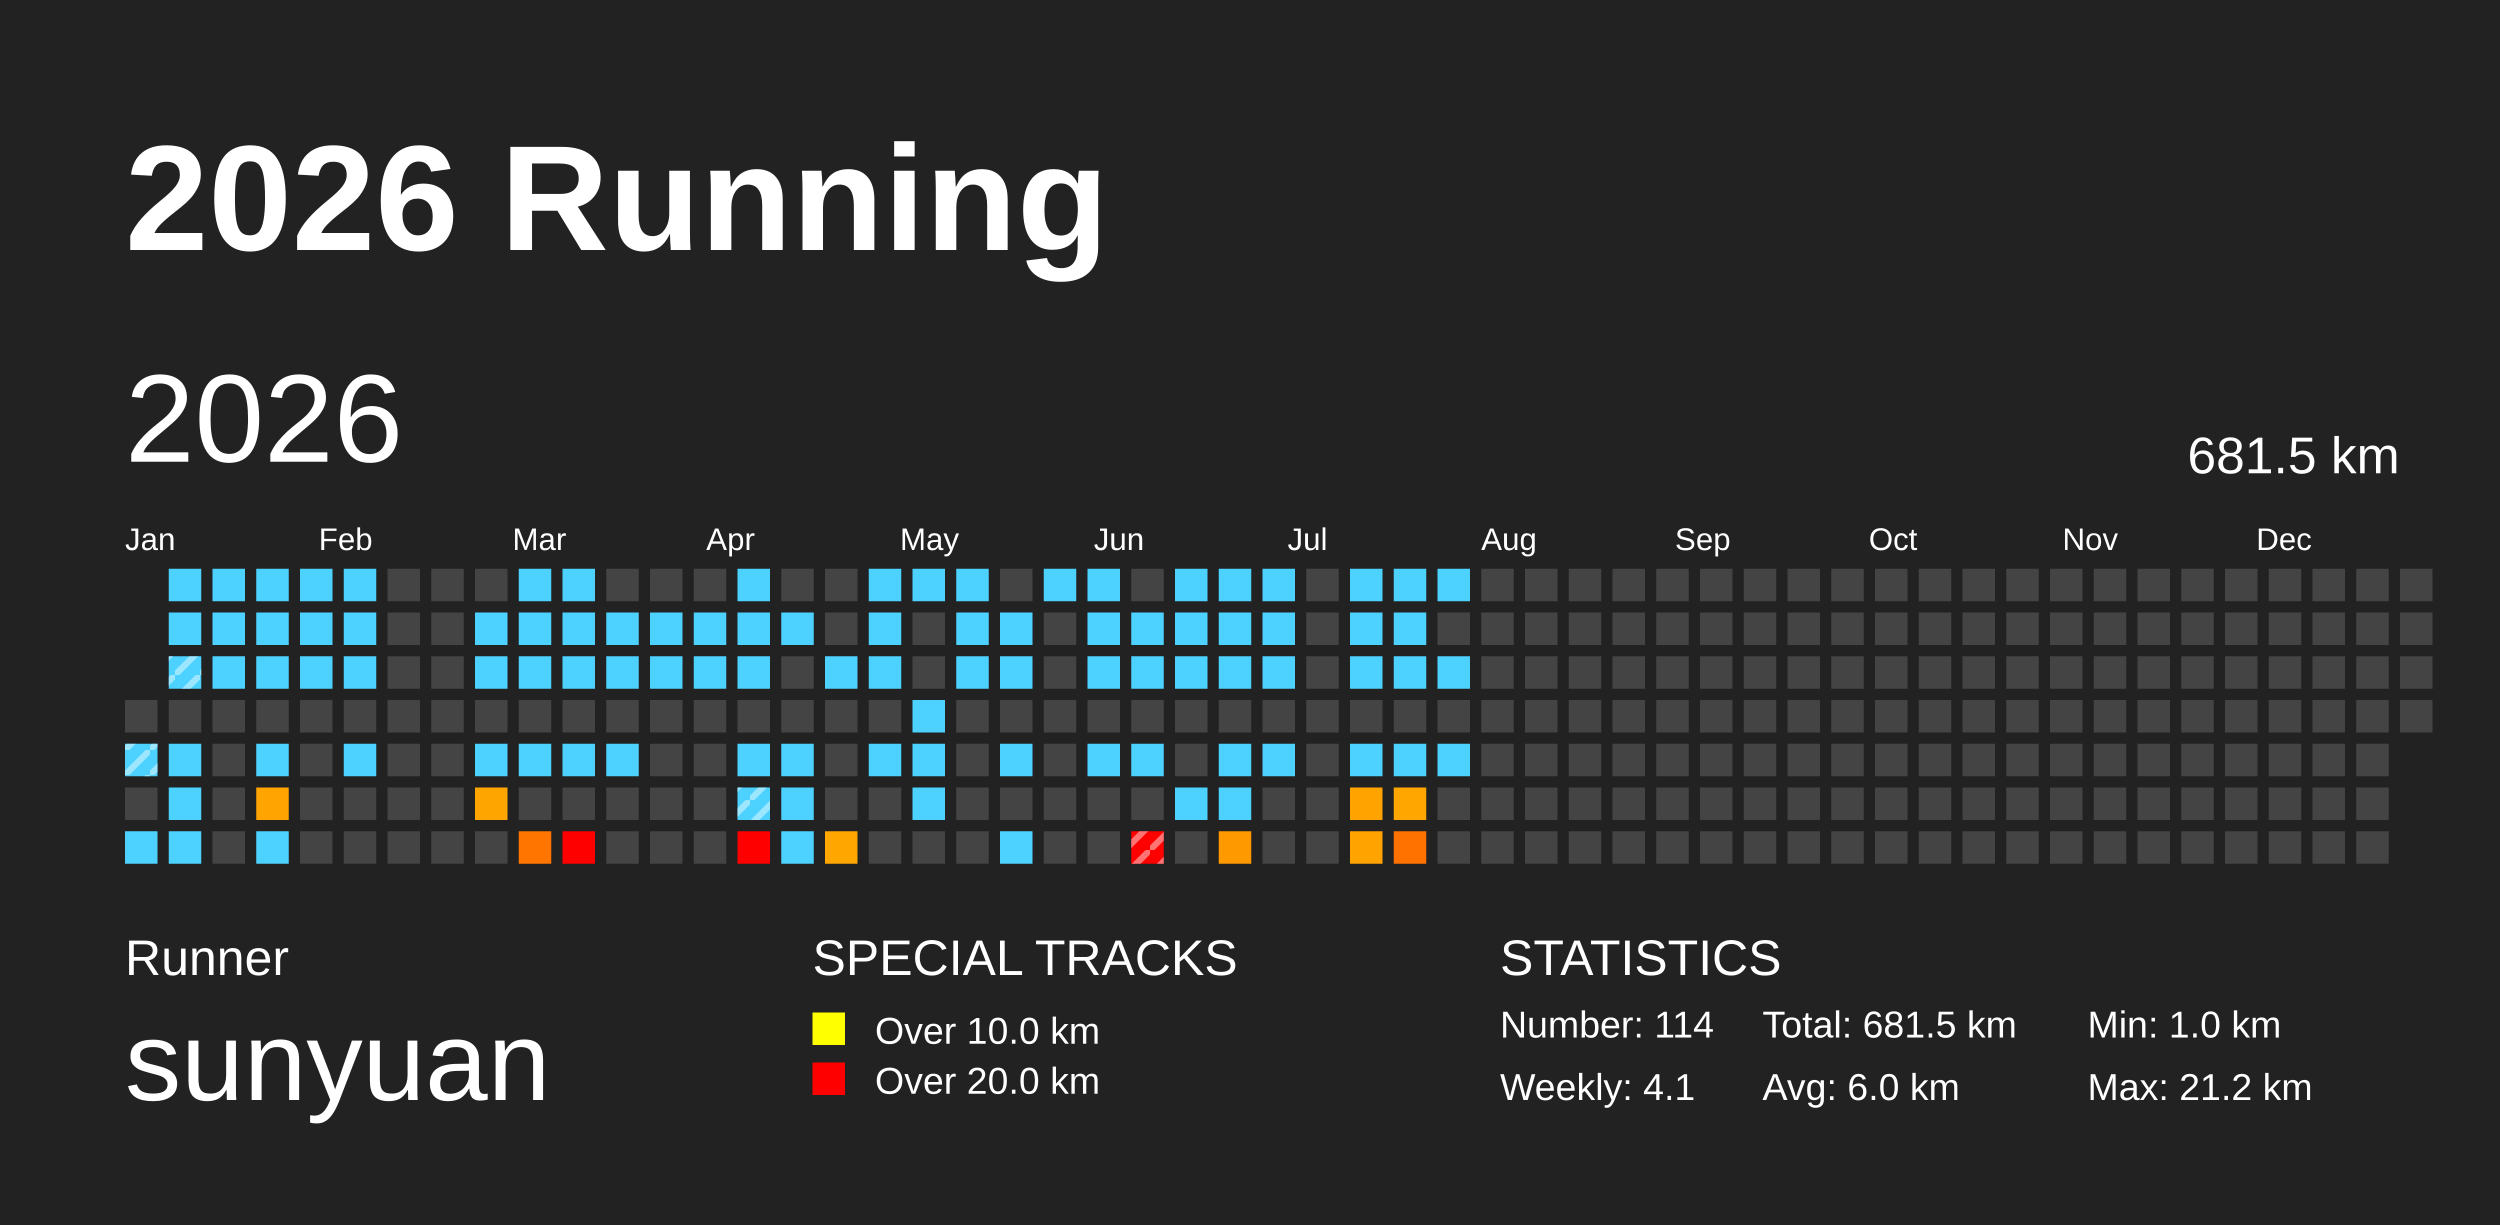
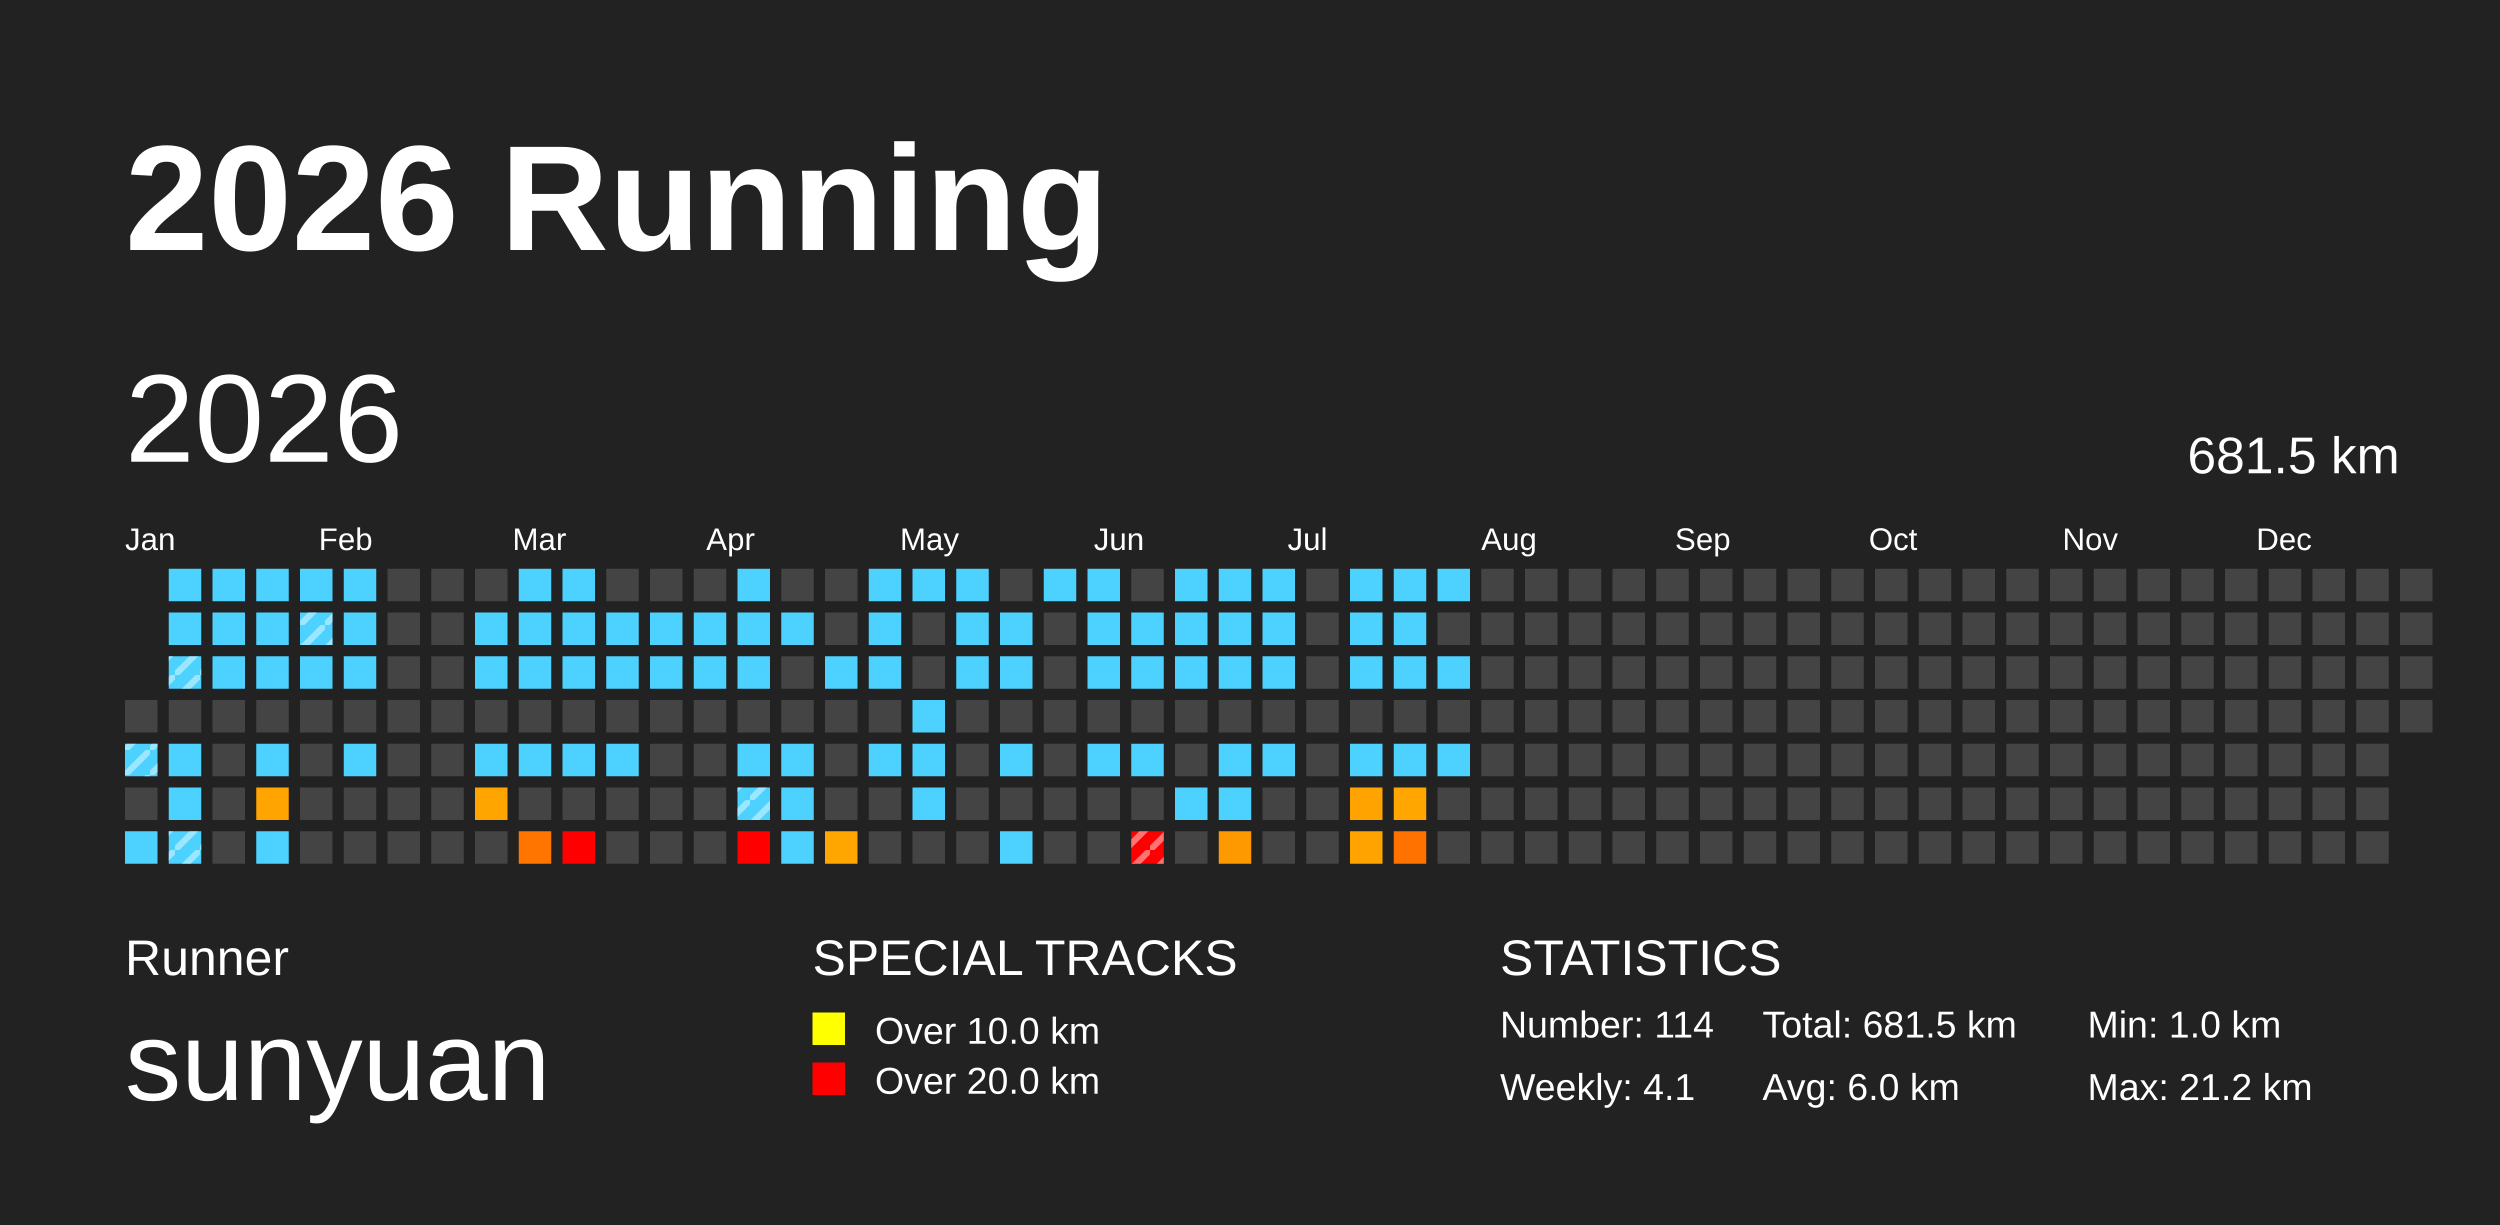
<svg xmlns="http://www.w3.org/2000/svg" baseProfile="full" height="98mm" version="1.1" viewBox="0,0,200,98" width="200mm">
  <defs>
    <pattern height="2" id="indoor-stripe" patternUnits="userSpaceOnUse" width="2">
      <line stroke="white" stroke-opacity="0.45" stroke-width="0.5" x1="0" x2="2" y1="2" y2="0" />
    </pattern>
  </defs>
  <rect fill="#222222" height="98" width="200" x="0" y="0" />
  <text fill="#FFFFFF" style="font-size:12px; font-family:Arial; font-weight:bold;" x="10" y="20">2026 Running</text>
  <text fill="#FFFFFF" style="font-size:4px; font-family:Arial" x="10" y="78">Runner</text>
  <text fill="#FFFFFF" style="font-size:9px; font-family:Arial" x="10" y="88">sunyuan</text>
  <text fill="#FFFFFF" style="font-size:4px; font-family:Arial" x="65" y="78">SPECIAL TRACKS</text>
  <rect fill="yellow" height="2.6" width="2.6" x="65" y="81" />
  <text fill="#FFFFFF" style="font-size:3px; font-family:Arial" x="70" y="83.5">Over 10.0 km</text>
  <rect fill="red" height="2.6" width="2.6" x="65" y="85" />
  <text fill="#FFFFFF" style="font-size:3px; font-family:Arial" x="70" y="87.5">Over 20.0 km</text>
  <text fill="#FFFFFF" style="font-size:4px; font-family:Arial" x="120" y="78">STATISTICS</text>
  <text fill="#FFFFFF" style="font-size:3px; font-family:Arial" x="120" y="83">Number: 114</text>
  <text fill="#FFFFFF" style="font-size:3px; font-family:Arial" x="120" y="88">Weekly: 4.1</text>
  <text fill="#FFFFFF" style="font-size:3px; font-family:Arial" x="141" y="83">Total: 681.5 km</text>
  <text fill="#FFFFFF" style="font-size:3px; font-family:Arial" x="141" y="88">Avg: 6.0 km</text>
  <text fill="#FFFFFF" style="font-size:3px; font-family:Arial" x="167" y="83">Min: 1.0 km</text>
  <text fill="#FFFFFF" style="font-size:3px; font-family:Arial" x="167" y="88">Max: 21.2 km</text>
  <text dominant-baseline="hanging" fill="#FFFFFF" style="font-size:10.0px; font-family:Arial;" x="10" y="30">2026</text>
  <text dominant-baseline="hanging" fill="#FFFFFF" style="font-size:4.125px; font-family:Arial;" x="175" y="35">681.5 km</text>
  <text fill="#FFFFFF" style="font-size:2.5px; font-family:Arial" x="10.0" y="44">Jan</text>
  <text fill="#FFFFFF" style="font-size:2.5px; font-family:Arial" x="25.5" y="44">Feb</text>
  <text fill="#FFFFFF" style="font-size:2.5px; font-family:Arial" x="41.0" y="44">Mar</text>
  <text fill="#FFFFFF" style="font-size:2.5px; font-family:Arial" x="56.5" y="44">Apr</text>
  <text fill="#FFFFFF" style="font-size:2.5px; font-family:Arial" x="72.0" y="44">May</text>
  <text fill="#FFFFFF" style="font-size:2.5px; font-family:Arial" x="87.5" y="44">Jun</text>
  <text fill="#FFFFFF" style="font-size:2.5px; font-family:Arial" x="103.0" y="44">Jul</text>
  <text fill="#FFFFFF" style="font-size:2.5px; font-family:Arial" x="118.5" y="44">Aug</text>
  <text fill="#FFFFFF" style="font-size:2.5px; font-family:Arial" x="134.0" y="44">Sep</text>
  <text fill="#FFFFFF" style="font-size:2.5px; font-family:Arial" x="149.5" y="44">Oct</text>
  <text fill="#FFFFFF" style="font-size:2.5px; font-family:Arial" x="165.0" y="44">Nov</text>
  <text fill="#FFFFFF" style="font-size:2.5px; font-family:Arial" x="180.5" y="44">Dec</text>
  <rect fill="#444444" height="2.6" width="2.6" x="10.0" y="56.0" />
  <rect fill="#4dd2ff" height="2.6" width="2.6" x="10.0" y="59.5" />
  <rect fill="url(#indoor-stripe)" height="2.6" style="pointer-events: none;" width="2.6" x="10.0" y="59.5" />
  <rect fill="#444444" height="2.6" width="2.6" x="10.0" y="63.0" />
  <rect fill="#4dd2ff" height="2.6" width="2.6" x="10.0" y="66.5" />
  <rect fill="#4dd2ff" height="2.6" width="2.6" x="13.5" y="45.5" />
  <rect fill="#4dd2ff" height="2.6" width="2.6" x="13.5" y="49.0" />
  <rect fill="#4dd2ff" height="2.6" width="2.6" x="13.5" y="52.5" />
  <rect fill="url(#indoor-stripe)" height="2.6" style="pointer-events: none;" width="2.6" x="13.5" y="52.5" />
  <rect fill="#444444" height="2.6" width="2.6" x="13.5" y="56.0" />
  <rect fill="#4dd2ff" height="2.6" width="2.6" x="13.5" y="59.5" />
  <rect fill="#4dd2ff" height="2.6" width="2.6" x="13.5" y="63.0" />
  <rect fill="#4dd2ff" height="2.6" width="2.6" x="13.5" y="66.5" />
+   <rect fill="url(#indoor-stripe)" height="2.6" style="pointer-events: none;" width="2.6" x="13.5" y="66.5" />
  <rect fill="#4dd2ff" height="2.6" width="2.6" x="17.0" y="45.5" />
  <rect fill="#4dd2ff" height="2.6" width="2.6" x="17.0" y="49.0" />
  <rect fill="#4dd2ff" height="2.6" width="2.6" x="17.0" y="52.5" />
  <rect fill="#444444" height="2.6" width="2.6" x="17.0" y="56.0" />
  <rect fill="#444444" height="2.6" width="2.6" x="17.0" y="59.5" />
  <rect fill="#444444" height="2.6" width="2.6" x="17.0" y="63.0" />
  <rect fill="#444444" height="2.6" width="2.6" x="17.0" y="66.5" />
  <rect fill="#4dd2ff" height="2.6" width="2.6" x="20.5" y="45.5" />
  <rect fill="#4dd2ff" height="2.6" width="2.6" x="20.5" y="49.0" />
  <rect fill="#4dd2ff" height="2.6" width="2.6" x="20.5" y="52.5" />
  <rect fill="#444444" height="2.6" width="2.6" x="20.5" y="56.0" />
  <rect fill="#4dd2ff" height="2.6" width="2.6" x="20.5" y="59.5" />
  <rect fill="#ffa400" height="2.6" width="2.6" x="20.5" y="63.0" />
  <rect fill="#4dd2ff" height="2.6" width="2.6" x="20.5" y="66.5" />
  <rect fill="#4dd2ff" height="2.6" width="2.6" x="24.0" y="45.5" />
  <rect fill="#4dd2ff" height="2.6" width="2.6" x="24.0" y="49.0" />
+   <rect fill="url(#indoor-stripe)" height="2.6" style="pointer-events: none;" width="2.6" x="24.0" y="49.0" />
  <rect fill="#4dd2ff" height="2.6" width="2.6" x="24.0" y="52.5" />
  <rect fill="#444444" height="2.6" width="2.6" x="24.0" y="56.0" />
  <rect fill="#444444" height="2.6" width="2.6" x="24.0" y="59.5" />
  <rect fill="#444444" height="2.6" width="2.6" x="24.0" y="63.0" />
  <rect fill="#444444" height="2.6" width="2.6" x="24.0" y="66.5" />
  <rect fill="#4dd2ff" height="2.6" width="2.6" x="27.5" y="45.5" />
  <rect fill="#4dd2ff" height="2.6" width="2.6" x="27.5" y="49.0" />
  <rect fill="#4dd2ff" height="2.6" width="2.6" x="27.5" y="52.5" />
  <rect fill="#444444" height="2.6" width="2.6" x="27.5" y="56.0" />
  <rect fill="#4dd2ff" height="2.6" width="2.6" x="27.5" y="59.5" />
  <rect fill="#444444" height="2.6" width="2.6" x="27.5" y="63.0" />
  <rect fill="#444444" height="2.6" width="2.6" x="27.5" y="66.5" />
  <rect fill="#444444" height="2.6" width="2.6" x="31.0" y="45.5" />
  <rect fill="#444444" height="2.6" width="2.6" x="31.0" y="49.0" />
  <rect fill="#444444" height="2.6" width="2.6" x="31.0" y="52.5" />
  <rect fill="#444444" height="2.6" width="2.6" x="31.0" y="56.0" />
  <rect fill="#444444" height="2.6" width="2.6" x="31.0" y="59.5" />
  <rect fill="#444444" height="2.6" width="2.6" x="31.0" y="63.0" />
  <rect fill="#444444" height="2.6" width="2.6" x="31.0" y="66.5" />
  <rect fill="#444444" height="2.6" width="2.6" x="34.5" y="45.5" />
  <rect fill="#444444" height="2.6" width="2.6" x="34.5" y="49.0" />
  <rect fill="#444444" height="2.6" width="2.6" x="34.5" y="52.5" />
  <rect fill="#444444" height="2.6" width="2.6" x="34.5" y="56.0" />
  <rect fill="#444444" height="2.6" width="2.6" x="34.5" y="59.5" />
  <rect fill="#444444" height="2.6" width="2.6" x="34.5" y="63.0" />
  <rect fill="#444444" height="2.6" width="2.6" x="34.5" y="66.5" />
  <rect fill="#444444" height="2.6" width="2.6" x="38.0" y="45.5" />
  <rect fill="#4dd2ff" height="2.6" width="2.6" x="38.0" y="49.0" />
  <rect fill="#4dd2ff" height="2.6" width="2.6" x="38.0" y="52.5" />
  <rect fill="#444444" height="2.6" width="2.6" x="38.0" y="56.0" />
  <rect fill="#4dd2ff" height="2.6" width="2.6" x="38.0" y="59.5" />
  <rect fill="#ffa500" height="2.6" width="2.6" x="38.0" y="63.0" />
  <rect fill="#444444" height="2.6" width="2.6" x="38.0" y="66.5" />
  <rect fill="#4dd2ff" height="2.6" width="2.6" x="41.5" y="45.5" />
  <rect fill="#4dd2ff" height="2.6" width="2.6" x="41.5" y="49.0" />
  <rect fill="#4dd2ff" height="2.6" width="2.6" x="41.5" y="52.5" />
  <rect fill="#444444" height="2.6" width="2.6" x="41.5" y="56.0" />
  <rect fill="#4dd2ff" height="2.6" width="2.6" x="41.5" y="59.5" />
  <rect fill="#444444" height="2.6" width="2.6" x="41.5" y="63.0" />
  <rect fill="#ff7500" height="2.6" width="2.6" x="41.5" y="66.5" />
  <rect fill="#4dd2ff" height="2.6" width="2.6" x="45.0" y="45.5" />
  <rect fill="#4dd2ff" height="2.6" width="2.6" x="45.0" y="49.0" />
  <rect fill="#4dd2ff" height="2.6" width="2.6" x="45.0" y="52.5" />
  <rect fill="#444444" height="2.6" width="2.6" x="45.0" y="56.0" />
  <rect fill="#4dd2ff" height="2.6" width="2.6" x="45.0" y="59.5" />
  <rect fill="#444444" height="2.6" width="2.6" x="45.0" y="63.0" />
  <rect fill="red" height="2.6" width="2.6" x="45.0" y="66.5" />
  <rect fill="#444444" height="2.6" width="2.6" x="48.5" y="45.5" />
  <rect fill="#4dd2ff" height="2.6" width="2.6" x="48.5" y="49.0" />
  <rect fill="#4dd2ff" height="2.6" width="2.6" x="48.5" y="52.5" />
  <rect fill="#444444" height="2.6" width="2.6" x="48.5" y="56.0" />
  <rect fill="#4dd2ff" height="2.6" width="2.6" x="48.5" y="59.5" />
  <rect fill="#444444" height="2.6" width="2.6" x="48.5" y="63.0" />
  <rect fill="#444444" height="2.6" width="2.6" x="48.5" y="66.5" />
  <rect fill="#444444" height="2.6" width="2.6" x="52.0" y="45.5" />
  <rect fill="#4dd2ff" height="2.6" width="2.6" x="52.0" y="49.0" />
  <rect fill="#4dd2ff" height="2.6" width="2.6" x="52.0" y="52.5" />
  <rect fill="#444444" height="2.6" width="2.6" x="52.0" y="56.0" />
  <rect fill="#444444" height="2.6" width="2.6" x="52.0" y="59.5" />
  <rect fill="#444444" height="2.6" width="2.6" x="52.0" y="63.0" />
  <rect fill="#444444" height="2.6" width="2.6" x="52.0" y="66.5" />
  <rect fill="#444444" height="2.6" width="2.6" x="55.5" y="45.5" />
  <rect fill="#4dd2ff" height="2.6" width="2.6" x="55.5" y="49.0" />
  <rect fill="#4dd2ff" height="2.6" width="2.6" x="55.5" y="52.5" />
  <rect fill="#444444" height="2.6" width="2.6" x="55.5" y="56.0" />
  <rect fill="#444444" height="2.6" width="2.6" x="55.5" y="59.5" />
  <rect fill="#444444" height="2.6" width="2.6" x="55.5" y="63.0" />
  <rect fill="#444444" height="2.6" width="2.6" x="55.5" y="66.5" />
  <rect fill="#4dd2ff" height="2.6" width="2.6" x="59.0" y="45.5" />
  <rect fill="#4dd2ff" height="2.6" width="2.6" x="59.0" y="49.0" />
  <rect fill="#4dd2ff" height="2.6" width="2.6" x="59.0" y="52.5" />
  <rect fill="#444444" height="2.6" width="2.6" x="59.0" y="56.0" />
  <rect fill="#4dd2ff" height="2.6" width="2.6" x="59.0" y="59.5" />
  <rect fill="#4dd2ff" height="2.6" width="2.6" x="59.0" y="63.0" />
  <rect fill="url(#indoor-stripe)" height="2.6" style="pointer-events: none;" width="2.6" x="59.0" y="63.0" />
  <rect fill="red" height="2.6" width="2.6" x="59.0" y="66.5" />
  <rect fill="#444444" height="2.6" width="2.6" x="62.5" y="45.5" />
  <rect fill="#4dd2ff" height="2.6" width="2.6" x="62.5" y="49.0" />
  <rect fill="#444444" height="2.6" width="2.6" x="62.5" y="52.5" />
  <rect fill="#444444" height="2.6" width="2.6" x="62.5" y="56.0" />
  <rect fill="#4dd2ff" height="2.6" width="2.6" x="62.5" y="59.5" />
  <rect fill="#4dd2ff" height="2.6" width="2.6" x="62.5" y="63.0" />
  <rect fill="#4dd2ff" height="2.6" width="2.6" x="62.5" y="66.5" />
  <rect fill="#444444" height="2.6" width="2.6" x="66.0" y="45.5" />
  <rect fill="#444444" height="2.6" width="2.6" x="66.0" y="49.0" />
  <rect fill="#4dd2ff" height="2.6" width="2.6" x="66.0" y="52.5" />
  <rect fill="#444444" height="2.6" width="2.6" x="66.0" y="56.0" />
  <rect fill="#444444" height="2.6" width="2.6" x="66.0" y="59.5" />
  <rect fill="#444444" height="2.6" width="2.6" x="66.0" y="63.0" />
  <rect fill="#ffa600" height="2.6" width="2.6" x="66.0" y="66.5" />
  <rect fill="#4dd2ff" height="2.6" width="2.6" x="69.5" y="45.5" />
  <rect fill="#4dd2ff" height="2.6" width="2.6" x="69.5" y="49.0" />
  <rect fill="#4dd2ff" height="2.6" width="2.6" x="69.5" y="52.5" />
  <rect fill="#444444" height="2.6" width="2.6" x="69.5" y="56.0" />
  <rect fill="#4dd2ff" height="2.6" width="2.6" x="69.5" y="59.5" />
  <rect fill="#444444" height="2.6" width="2.6" x="69.5" y="63.0" />
  <rect fill="#444444" height="2.6" width="2.6" x="69.5" y="66.5" />
  <rect fill="#4dd2ff" height="2.6" width="2.6" x="73.0" y="45.5" />
  <rect fill="#444444" height="2.6" width="2.6" x="73.0" y="49.0" />
  <rect fill="#444444" height="2.6" width="2.6" x="73.0" y="52.5" />
  <rect fill="#4dd2ff" height="2.6" width="2.6" x="73.0" y="56.0" />
  <rect fill="#4dd2ff" height="2.6" width="2.6" x="73.0" y="59.5" />
  <rect fill="#4dd2ff" height="2.6" width="2.6" x="73.0" y="63.0" />
  <rect fill="#444444" height="2.6" width="2.6" x="73.0" y="66.5" />
  <rect fill="#4dd2ff" height="2.6" width="2.6" x="76.5" y="45.5" />
  <rect fill="#4dd2ff" height="2.6" width="2.6" x="76.5" y="49.0" />
  <rect fill="#4dd2ff" height="2.6" width="2.6" x="76.5" y="52.5" />
  <rect fill="#444444" height="2.6" width="2.6" x="76.5" y="56.0" />
  <rect fill="#444444" height="2.6" width="2.6" x="76.5" y="59.5" />
  <rect fill="#444444" height="2.6" width="2.6" x="76.5" y="63.0" />
  <rect fill="#444444" height="2.6" width="2.6" x="76.5" y="66.5" />
  <rect fill="#444444" height="2.6" width="2.6" x="80.0" y="45.5" />
  <rect fill="#4dd2ff" height="2.6" width="2.6" x="80.0" y="49.0" />
  <rect fill="#4dd2ff" height="2.6" width="2.6" x="80.0" y="52.5" />
  <rect fill="#444444" height="2.6" width="2.6" x="80.0" y="56.0" />
  <rect fill="#4dd2ff" height="2.6" width="2.6" x="80.0" y="59.5" />
  <rect fill="#444444" height="2.6" width="2.6" x="80.0" y="63.0" />
  <rect fill="#4dd2ff" height="2.6" width="2.6" x="80.0" y="66.5" />
  <rect fill="#4dd2ff" height="2.6" width="2.6" x="83.5" y="45.5" />
  <rect fill="#444444" height="2.6" width="2.6" x="83.5" y="49.0" />
  <rect fill="#444444" height="2.6" width="2.6" x="83.5" y="52.5" />
  <rect fill="#444444" height="2.6" width="2.6" x="83.5" y="56.0" />
  <rect fill="#444444" height="2.6" width="2.6" x="83.5" y="59.5" />
  <rect fill="#444444" height="2.6" width="2.6" x="83.5" y="63.0" />
  <rect fill="#444444" height="2.6" width="2.6" x="83.5" y="66.5" />
  <rect fill="#4dd2ff" height="2.6" width="2.6" x="87.0" y="45.5" />
  <rect fill="#4dd2ff" height="2.6" width="2.6" x="87.0" y="49.0" />
  <rect fill="#4dd2ff" height="2.6" width="2.6" x="87.0" y="52.5" />
  <rect fill="#444444" height="2.6" width="2.6" x="87.0" y="56.0" />
  <rect fill="#4dd2ff" height="2.6" width="2.6" x="87.0" y="59.5" />
  <rect fill="#444444" height="2.6" width="2.6" x="87.0" y="63.0" />
  <rect fill="#444444" height="2.6" width="2.6" x="87.0" y="66.5" />
  <rect fill="#444444" height="2.6" width="2.6" x="90.5" y="45.5" />
  <rect fill="#4dd2ff" height="2.6" width="2.6" x="90.5" y="49.0" />
  <rect fill="#4dd2ff" height="2.6" width="2.6" x="90.5" y="52.5" />
  <rect fill="#444444" height="2.6" width="2.6" x="90.5" y="56.0" />
  <rect fill="#4dd2ff" height="2.6" width="2.6" x="90.5" y="59.5" />
  <rect fill="#444444" height="2.6" width="2.6" x="90.5" y="63.0" />
  <rect fill="red" height="2.6" width="2.6" x="90.5" y="66.5" />
  <rect fill="url(#indoor-stripe)" height="2.6" style="pointer-events: none;" width="2.6" x="90.5" y="66.5" />
  <rect fill="#4dd2ff" height="2.6" width="2.6" x="94.0" y="45.5" />
  <rect fill="#4dd2ff" height="2.6" width="2.6" x="94.0" y="49.0" />
  <rect fill="#4dd2ff" height="2.6" width="2.6" x="94.0" y="52.5" />
  <rect fill="#444444" height="2.6" width="2.6" x="94.0" y="56.0" />
  <rect fill="#444444" height="2.6" width="2.6" x="94.0" y="59.5" />
  <rect fill="#4dd2ff" height="2.6" width="2.6" x="94.0" y="63.0" />
  <rect fill="#444444" height="2.6" width="2.6" x="94.0" y="66.5" />
  <rect fill="#4dd2ff" height="2.6" width="2.6" x="97.5" y="45.5" />
  <rect fill="#4dd2ff" height="2.6" width="2.6" x="97.5" y="49.0" />
  <rect fill="#4dd2ff" height="2.6" width="2.6" x="97.5" y="52.5" />
  <rect fill="#444444" height="2.6" width="2.6" x="97.5" y="56.0" />
  <rect fill="#4dd2ff" height="2.6" width="2.6" x="97.5" y="59.5" />
  <rect fill="#4dd2ff" height="2.6" width="2.6" x="97.5" y="63.0" />
  <rect fill="#ff9900" height="2.6" width="2.6" x="97.5" y="66.5" />
  <rect fill="#4dd2ff" height="2.6" width="2.6" x="101.0" y="45.5" />
  <rect fill="#4dd2ff" height="2.6" width="2.6" x="101.0" y="49.0" />
  <rect fill="#4dd2ff" height="2.6" width="2.6" x="101.0" y="52.5" />
  <rect fill="#444444" height="2.6" width="2.6" x="101.0" y="56.0" />
  <rect fill="#4dd2ff" height="2.6" width="2.6" x="101.0" y="59.5" />
  <rect fill="#444444" height="2.6" width="2.6" x="101.0" y="63.0" />
  <rect fill="#444444" height="2.6" width="2.6" x="101.0" y="66.5" />
  <rect fill="#444444" height="2.6" width="2.6" x="104.5" y="45.5" />
  <rect fill="#444444" height="2.6" width="2.6" x="104.5" y="49.0" />
  <rect fill="#444444" height="2.6" width="2.6" x="104.5" y="52.5" />
  <rect fill="#444444" height="2.6" width="2.6" x="104.5" y="56.0" />
  <rect fill="#444444" height="2.6" width="2.6" x="104.5" y="59.5" />
  <rect fill="#444444" height="2.6" width="2.6" x="104.5" y="63.0" />
  <rect fill="#444444" height="2.6" width="2.6" x="104.5" y="66.5" />
  <rect fill="#4dd2ff" height="2.6" width="2.6" x="108.0" y="45.5" />
  <rect fill="#4dd2ff" height="2.6" width="2.6" x="108.0" y="49.0" />
  <rect fill="#4dd2ff" height="2.6" width="2.6" x="108.0" y="52.5" />
  <rect fill="#444444" height="2.6" width="2.6" x="108.0" y="56.0" />
  <rect fill="#4dd2ff" height="2.6" width="2.6" x="108.0" y="59.5" />
  <rect fill="#ffa300" height="2.6" width="2.6" x="108.0" y="63.0" />
  <rect fill="#ffa300" height="2.6" width="2.6" x="108.0" y="66.5" />
  <rect fill="#4dd2ff" height="2.6" width="2.6" x="111.5" y="45.5" />
  <rect fill="#4dd2ff" height="2.6" width="2.6" x="111.5" y="49.0" />
  <rect fill="#4dd2ff" height="2.6" width="2.6" x="111.5" y="52.5" />
  <rect fill="#444444" height="2.6" width="2.6" x="111.5" y="56.0" />
  <rect fill="#4dd2ff" height="2.6" width="2.6" x="111.5" y="59.5" />
  <rect fill="#ffa600" height="2.6" width="2.6" x="111.5" y="63.0" />
  <rect fill="#ff7200" height="2.6" width="2.6" x="111.5" y="66.5" />
  <rect fill="#4dd2ff" height="2.6" width="2.6" x="115.0" y="45.5" />
  <rect fill="#444444" height="2.6" width="2.6" x="115.0" y="49.0" />
  <rect fill="#4dd2ff" height="2.6" width="2.6" x="115.0" y="52.5" />
  <rect fill="#444444" height="2.6" width="2.6" x="115.0" y="56.0" />
  <rect fill="#4dd2ff" height="2.6" width="2.6" x="115.0" y="59.5" />
  <rect fill="#444444" height="2.6" width="2.6" x="115.0" y="63.0" />
  <rect fill="#444444" height="2.6" width="2.6" x="115.0" y="66.5" />
  <rect fill="#444444" height="2.6" width="2.6" x="118.5" y="45.5" />
  <rect fill="#444444" height="2.6" width="2.6" x="118.5" y="49.0" />
  <rect fill="#444444" height="2.6" width="2.6" x="118.5" y="52.5" />
  <rect fill="#444444" height="2.6" width="2.6" x="118.5" y="56.0" />
  <rect fill="#444444" height="2.6" width="2.6" x="118.5" y="59.5" />
  <rect fill="#444444" height="2.6" width="2.6" x="118.5" y="63.0" />
  <rect fill="#444444" height="2.6" width="2.6" x="118.5" y="66.5" />
  <rect fill="#444444" height="2.6" width="2.6" x="122.0" y="45.5" />
  <rect fill="#444444" height="2.6" width="2.6" x="122.0" y="49.0" />
  <rect fill="#444444" height="2.6" width="2.6" x="122.0" y="52.5" />
  <rect fill="#444444" height="2.6" width="2.6" x="122.0" y="56.0" />
  <rect fill="#444444" height="2.6" width="2.6" x="122.0" y="59.5" />
  <rect fill="#444444" height="2.6" width="2.6" x="122.0" y="63.0" />
  <rect fill="#444444" height="2.6" width="2.6" x="122.0" y="66.5" />
  <rect fill="#444444" height="2.6" width="2.6" x="125.5" y="45.5" />
  <rect fill="#444444" height="2.6" width="2.6" x="125.5" y="49.0" />
  <rect fill="#444444" height="2.6" width="2.6" x="125.5" y="52.5" />
  <rect fill="#444444" height="2.6" width="2.6" x="125.5" y="56.0" />
  <rect fill="#444444" height="2.6" width="2.6" x="125.5" y="59.5" />
  <rect fill="#444444" height="2.6" width="2.6" x="125.5" y="63.0" />
  <rect fill="#444444" height="2.6" width="2.6" x="125.5" y="66.5" />
  <rect fill="#444444" height="2.6" width="2.6" x="129.0" y="45.5" />
  <rect fill="#444444" height="2.6" width="2.6" x="129.0" y="49.0" />
  <rect fill="#444444" height="2.6" width="2.6" x="129.0" y="52.5" />
  <rect fill="#444444" height="2.6" width="2.6" x="129.0" y="56.0" />
  <rect fill="#444444" height="2.6" width="2.6" x="129.0" y="59.5" />
  <rect fill="#444444" height="2.6" width="2.6" x="129.0" y="63.0" />
  <rect fill="#444444" height="2.6" width="2.6" x="129.0" y="66.5" />
  <rect fill="#444444" height="2.6" width="2.6" x="132.5" y="45.5" />
  <rect fill="#444444" height="2.6" width="2.6" x="132.5" y="49.0" />
  <rect fill="#444444" height="2.6" width="2.6" x="132.5" y="52.5" />
  <rect fill="#444444" height="2.6" width="2.6" x="132.5" y="56.0" />
  <rect fill="#444444" height="2.6" width="2.6" x="132.5" y="59.5" />
  <rect fill="#444444" height="2.6" width="2.6" x="132.5" y="63.0" />
  <rect fill="#444444" height="2.6" width="2.6" x="132.5" y="66.5" />
  <rect fill="#444444" height="2.6" width="2.6" x="136.0" y="45.5" />
  <rect fill="#444444" height="2.6" width="2.6" x="136.0" y="49.0" />
  <rect fill="#444444" height="2.6" width="2.6" x="136.0" y="52.5" />
  <rect fill="#444444" height="2.6" width="2.6" x="136.0" y="56.0" />
  <rect fill="#444444" height="2.6" width="2.6" x="136.0" y="59.5" />
  <rect fill="#444444" height="2.6" width="2.6" x="136.0" y="63.0" />
  <rect fill="#444444" height="2.6" width="2.6" x="136.0" y="66.5" />
  <rect fill="#444444" height="2.6" width="2.6" x="139.5" y="45.5" />
  <rect fill="#444444" height="2.6" width="2.6" x="139.5" y="49.0" />
  <rect fill="#444444" height="2.6" width="2.6" x="139.5" y="52.5" />
  <rect fill="#444444" height="2.6" width="2.6" x="139.5" y="56.0" />
  <rect fill="#444444" height="2.6" width="2.6" x="139.5" y="59.5" />
  <rect fill="#444444" height="2.6" width="2.6" x="139.5" y="63.0" />
  <rect fill="#444444" height="2.6" width="2.6" x="139.5" y="66.5" />
  <rect fill="#444444" height="2.6" width="2.6" x="143.0" y="45.5" />
  <rect fill="#444444" height="2.6" width="2.6" x="143.0" y="49.0" />
  <rect fill="#444444" height="2.6" width="2.6" x="143.0" y="52.5" />
  <rect fill="#444444" height="2.6" width="2.6" x="143.0" y="56.0" />
  <rect fill="#444444" height="2.6" width="2.6" x="143.0" y="59.5" />
  <rect fill="#444444" height="2.6" width="2.6" x="143.0" y="63.0" />
  <rect fill="#444444" height="2.6" width="2.6" x="143.0" y="66.5" />
  <rect fill="#444444" height="2.6" width="2.6" x="146.5" y="45.5" />
  <rect fill="#444444" height="2.6" width="2.6" x="146.5" y="49.0" />
  <rect fill="#444444" height="2.6" width="2.6" x="146.5" y="52.5" />
  <rect fill="#444444" height="2.6" width="2.6" x="146.5" y="56.0" />
  <rect fill="#444444" height="2.6" width="2.6" x="146.5" y="59.5" />
  <rect fill="#444444" height="2.6" width="2.6" x="146.5" y="63.0" />
  <rect fill="#444444" height="2.6" width="2.6" x="146.5" y="66.5" />
  <rect fill="#444444" height="2.6" width="2.6" x="150.0" y="45.5" />
  <rect fill="#444444" height="2.6" width="2.6" x="150.0" y="49.0" />
  <rect fill="#444444" height="2.6" width="2.6" x="150.0" y="52.5" />
  <rect fill="#444444" height="2.6" width="2.6" x="150.0" y="56.0" />
  <rect fill="#444444" height="2.6" width="2.6" x="150.0" y="59.5" />
  <rect fill="#444444" height="2.6" width="2.6" x="150.0" y="63.0" />
  <rect fill="#444444" height="2.6" width="2.6" x="150.0" y="66.5" />
  <rect fill="#444444" height="2.6" width="2.6" x="153.5" y="45.5" />
  <rect fill="#444444" height="2.6" width="2.6" x="153.5" y="49.0" />
  <rect fill="#444444" height="2.6" width="2.6" x="153.5" y="52.5" />
  <rect fill="#444444" height="2.6" width="2.6" x="153.5" y="56.0" />
  <rect fill="#444444" height="2.6" width="2.6" x="153.5" y="59.5" />
  <rect fill="#444444" height="2.6" width="2.6" x="153.5" y="63.0" />
  <rect fill="#444444" height="2.6" width="2.6" x="153.5" y="66.5" />
  <rect fill="#444444" height="2.6" width="2.6" x="157.0" y="45.5" />
  <rect fill="#444444" height="2.6" width="2.6" x="157.0" y="49.0" />
  <rect fill="#444444" height="2.6" width="2.6" x="157.0" y="52.5" />
  <rect fill="#444444" height="2.6" width="2.6" x="157.0" y="56.0" />
  <rect fill="#444444" height="2.6" width="2.6" x="157.0" y="59.5" />
  <rect fill="#444444" height="2.6" width="2.6" x="157.0" y="63.0" />
  <rect fill="#444444" height="2.6" width="2.6" x="157.0" y="66.5" />
  <rect fill="#444444" height="2.6" width="2.6" x="160.5" y="45.5" />
  <rect fill="#444444" height="2.6" width="2.6" x="160.5" y="49.0" />
  <rect fill="#444444" height="2.6" width="2.6" x="160.5" y="52.5" />
  <rect fill="#444444" height="2.6" width="2.6" x="160.5" y="56.0" />
  <rect fill="#444444" height="2.6" width="2.6" x="160.5" y="59.5" />
  <rect fill="#444444" height="2.6" width="2.6" x="160.5" y="63.0" />
  <rect fill="#444444" height="2.6" width="2.6" x="160.5" y="66.5" />
  <rect fill="#444444" height="2.6" width="2.6" x="164.0" y="45.5" />
  <rect fill="#444444" height="2.6" width="2.6" x="164.0" y="49.0" />
  <rect fill="#444444" height="2.6" width="2.6" x="164.0" y="52.5" />
  <rect fill="#444444" height="2.6" width="2.6" x="164.0" y="56.0" />
  <rect fill="#444444" height="2.6" width="2.6" x="164.0" y="59.5" />
  <rect fill="#444444" height="2.6" width="2.6" x="164.0" y="63.0" />
  <rect fill="#444444" height="2.6" width="2.6" x="164.0" y="66.5" />
  <rect fill="#444444" height="2.6" width="2.6" x="167.5" y="45.5" />
  <rect fill="#444444" height="2.6" width="2.6" x="167.5" y="49.0" />
  <rect fill="#444444" height="2.6" width="2.6" x="167.5" y="52.5" />
  <rect fill="#444444" height="2.6" width="2.6" x="167.5" y="56.0" />
  <rect fill="#444444" height="2.6" width="2.6" x="167.5" y="59.5" />
  <rect fill="#444444" height="2.6" width="2.6" x="167.5" y="63.0" />
  <rect fill="#444444" height="2.6" width="2.6" x="167.5" y="66.5" />
  <rect fill="#444444" height="2.6" width="2.6" x="171.0" y="45.5" />
  <rect fill="#444444" height="2.6" width="2.6" x="171.0" y="49.0" />
  <rect fill="#444444" height="2.6" width="2.6" x="171.0" y="52.5" />
  <rect fill="#444444" height="2.6" width="2.6" x="171.0" y="56.0" />
  <rect fill="#444444" height="2.6" width="2.6" x="171.0" y="59.5" />
  <rect fill="#444444" height="2.6" width="2.6" x="171.0" y="63.0" />
  <rect fill="#444444" height="2.6" width="2.6" x="171.0" y="66.5" />
  <rect fill="#444444" height="2.6" width="2.6" x="174.5" y="45.5" />
  <rect fill="#444444" height="2.6" width="2.6" x="174.5" y="49.0" />
  <rect fill="#444444" height="2.6" width="2.6" x="174.5" y="52.5" />
  <rect fill="#444444" height="2.6" width="2.6" x="174.5" y="56.0" />
  <rect fill="#444444" height="2.6" width="2.6" x="174.5" y="59.5" />
  <rect fill="#444444" height="2.6" width="2.6" x="174.5" y="63.0" />
  <rect fill="#444444" height="2.6" width="2.6" x="174.5" y="66.5" />
  <rect fill="#444444" height="2.6" width="2.6" x="178.0" y="45.5" />
  <rect fill="#444444" height="2.6" width="2.6" x="178.0" y="49.0" />
  <rect fill="#444444" height="2.6" width="2.6" x="178.0" y="52.5" />
  <rect fill="#444444" height="2.6" width="2.6" x="178.0" y="56.0" />
  <rect fill="#444444" height="2.6" width="2.6" x="178.0" y="59.5" />
  <rect fill="#444444" height="2.6" width="2.6" x="178.0" y="63.0" />
  <rect fill="#444444" height="2.6" width="2.6" x="178.0" y="66.5" />
  <rect fill="#444444" height="2.6" width="2.6" x="181.5" y="45.5" />
  <rect fill="#444444" height="2.6" width="2.6" x="181.5" y="49.0" />
  <rect fill="#444444" height="2.6" width="2.6" x="181.5" y="52.5" />
  <rect fill="#444444" height="2.6" width="2.6" x="181.5" y="56.0" />
  <rect fill="#444444" height="2.6" width="2.6" x="181.5" y="59.5" />
  <rect fill="#444444" height="2.6" width="2.6" x="181.5" y="63.0" />
  <rect fill="#444444" height="2.6" width="2.6" x="181.5" y="66.5" />
  <rect fill="#444444" height="2.6" width="2.6" x="185.0" y="45.5" />
  <rect fill="#444444" height="2.6" width="2.6" x="185.0" y="49.0" />
  <rect fill="#444444" height="2.6" width="2.6" x="185.0" y="52.5" />
  <rect fill="#444444" height="2.6" width="2.6" x="185.0" y="56.0" />
  <rect fill="#444444" height="2.6" width="2.6" x="185.0" y="59.5" />
  <rect fill="#444444" height="2.6" width="2.6" x="185.0" y="63.0" />
  <rect fill="#444444" height="2.6" width="2.6" x="185.0" y="66.5" />
  <rect fill="#444444" height="2.6" width="2.6" x="188.5" y="45.5" />
  <rect fill="#444444" height="2.6" width="2.6" x="188.5" y="49.0" />
  <rect fill="#444444" height="2.6" width="2.6" x="188.5" y="52.5" />
  <rect fill="#444444" height="2.6" width="2.6" x="188.5" y="56.0" />
  <rect fill="#444444" height="2.6" width="2.6" x="188.5" y="59.5" />
  <rect fill="#444444" height="2.6" width="2.6" x="188.5" y="63.0" />
  <rect fill="#444444" height="2.6" width="2.6" x="188.5" y="66.5" />
  <rect fill="#444444" height="2.6" width="2.6" x="192.0" y="45.5" />
  <rect fill="#444444" height="2.6" width="2.6" x="192.0" y="49.0" />
  <rect fill="#444444" height="2.6" width="2.6" x="192.0" y="52.5" />
  <rect fill="#444444" height="2.6" width="2.6" x="192.0" y="56.0" />
</svg>
